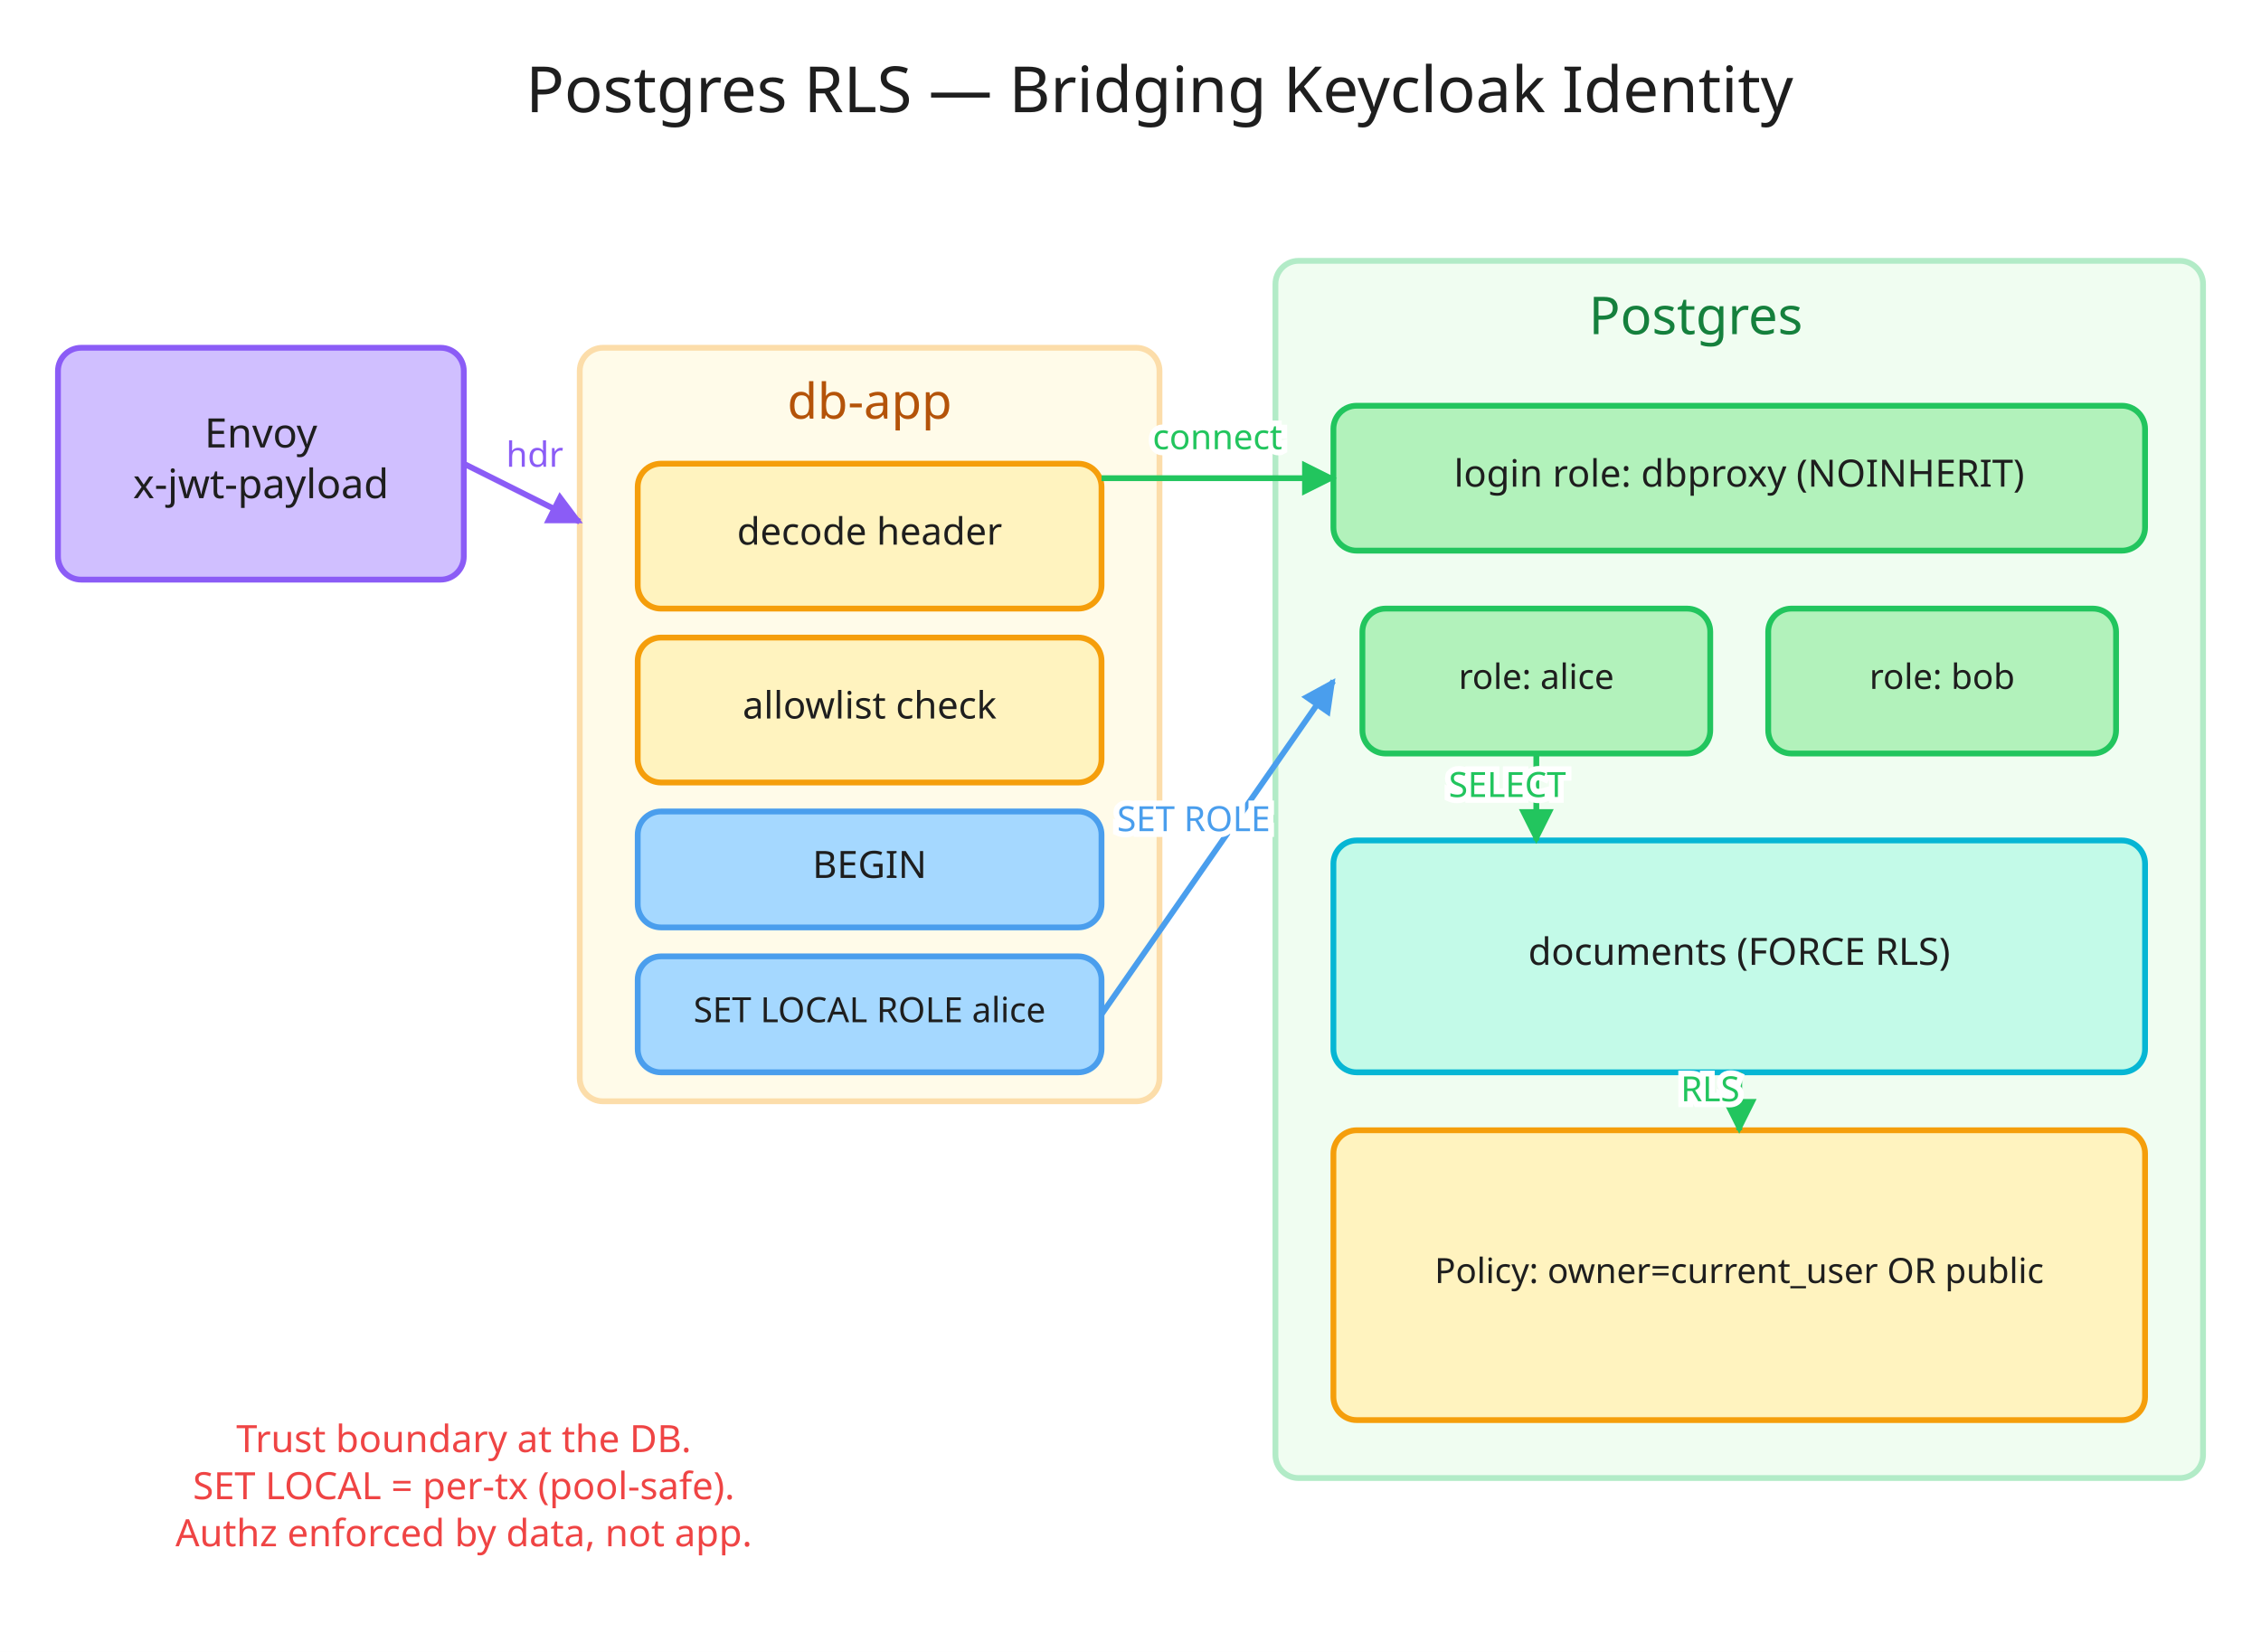
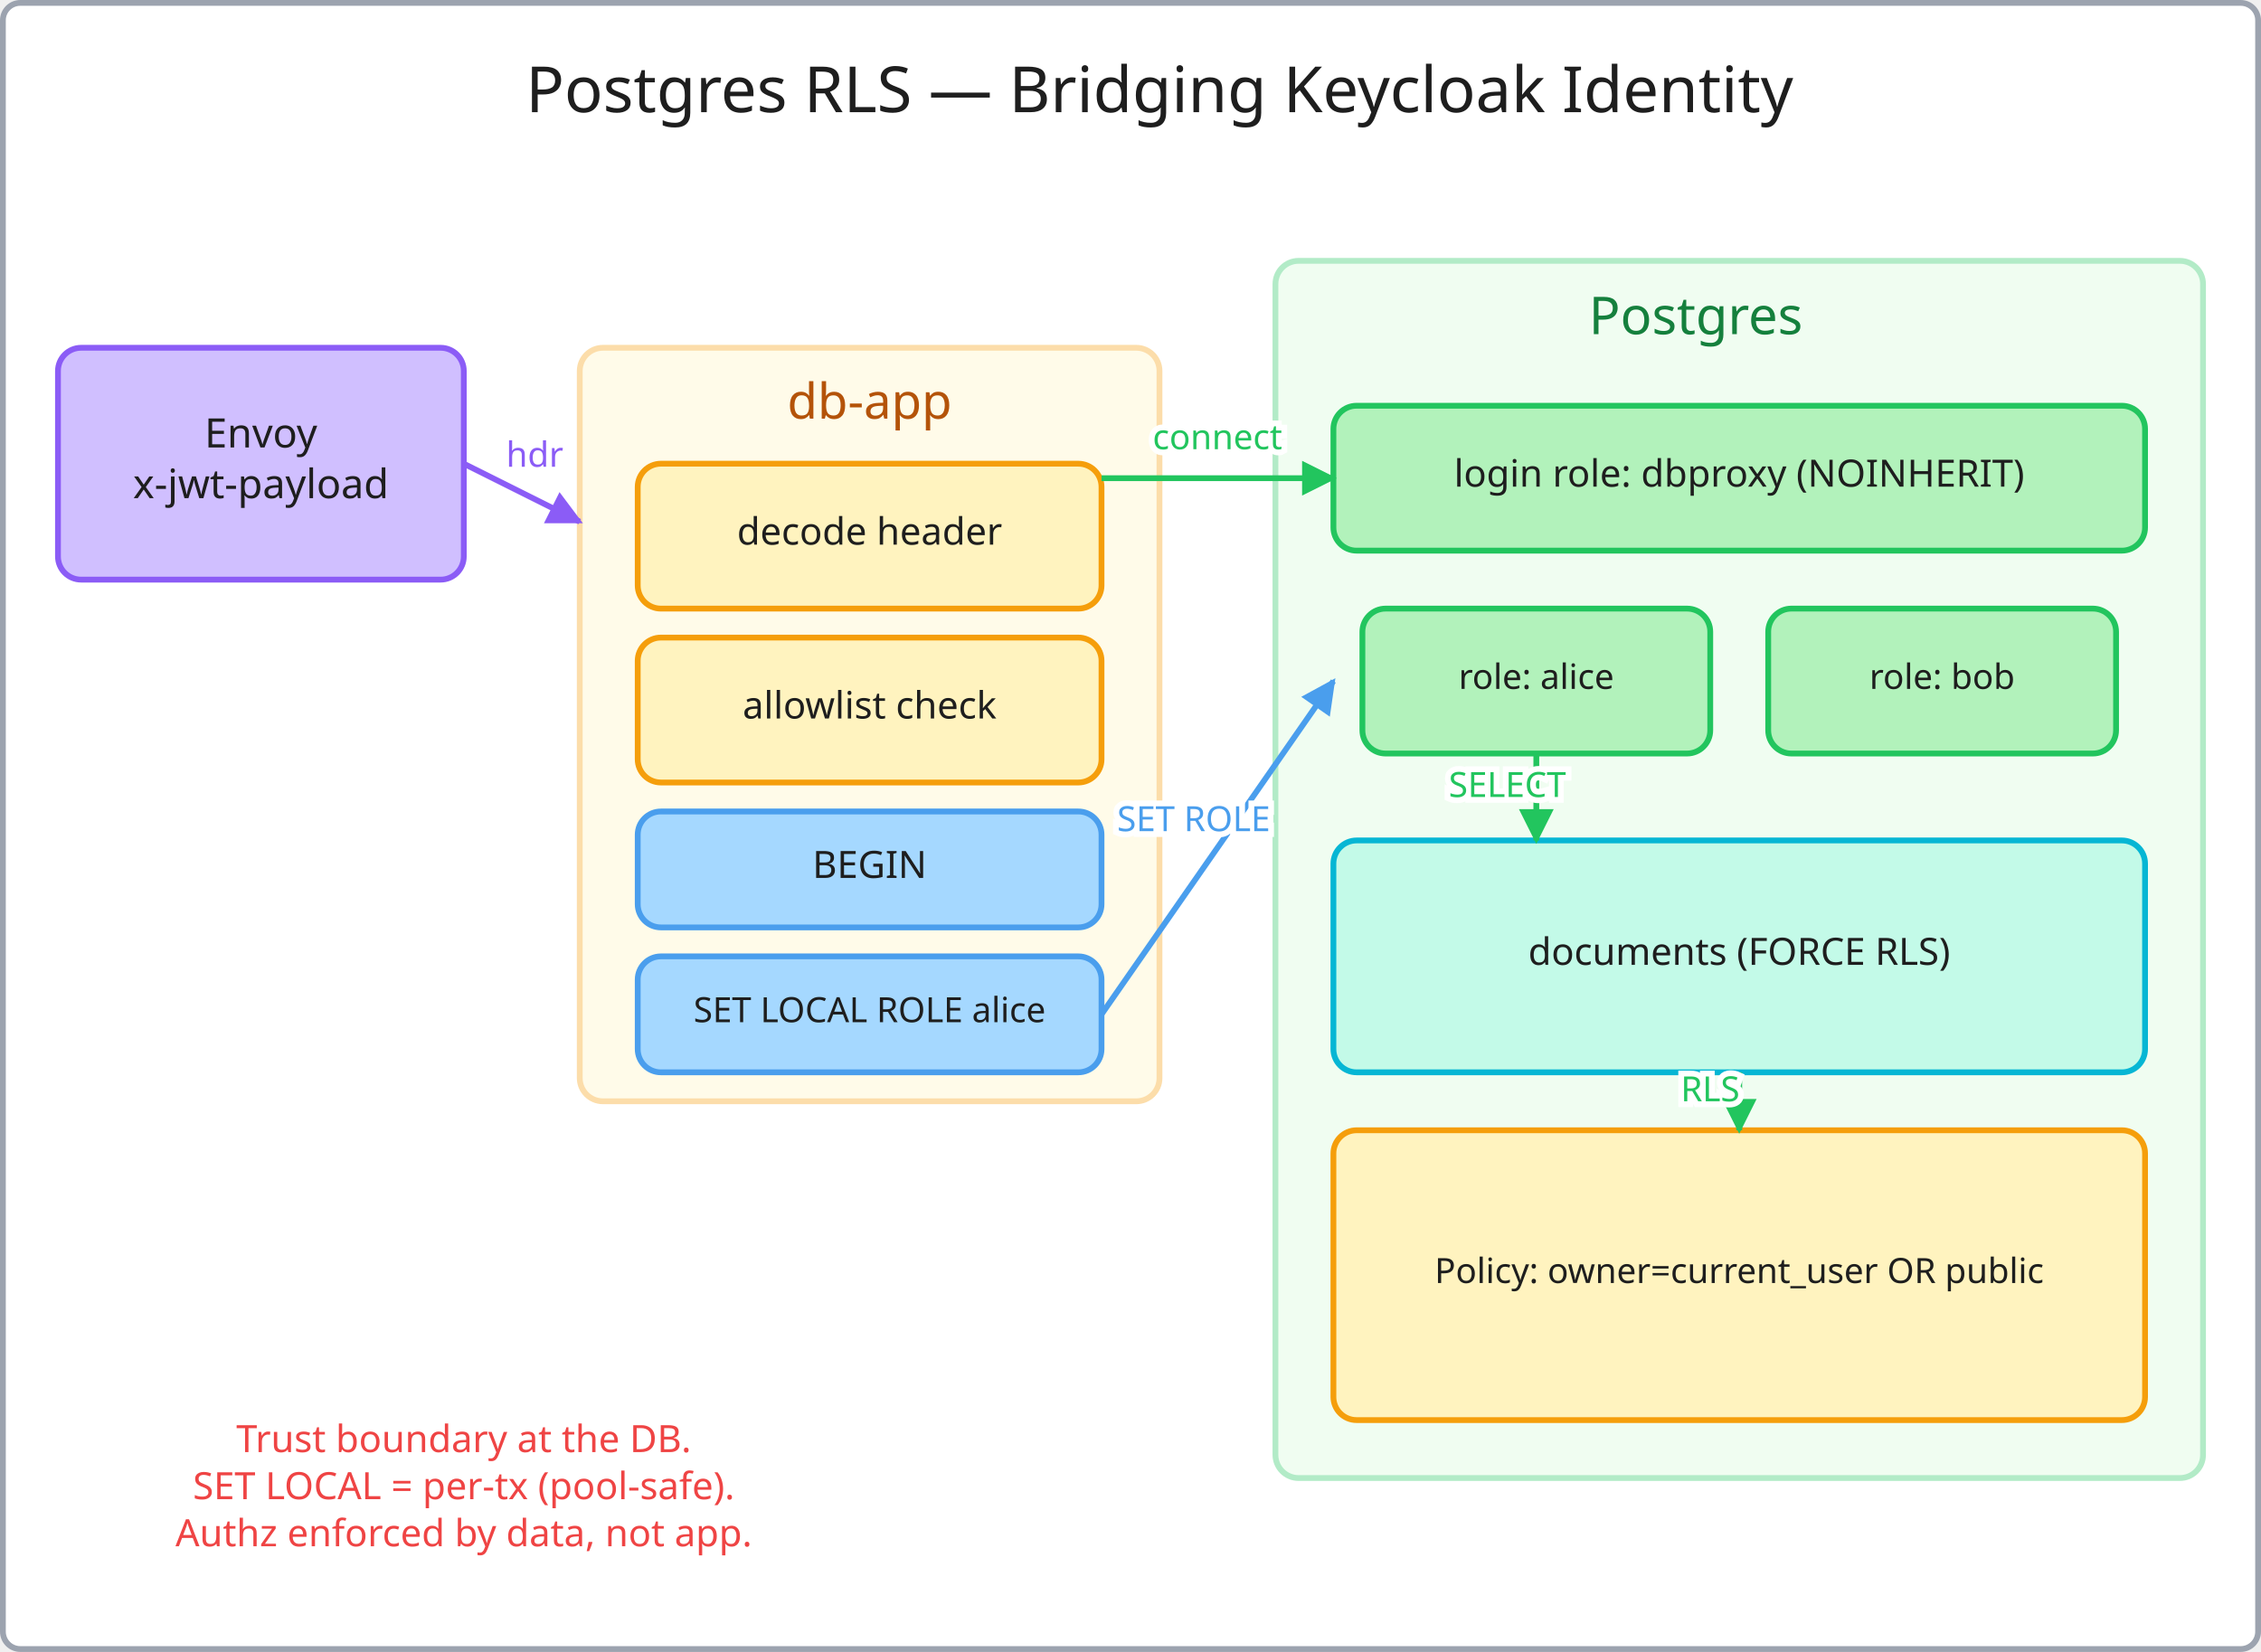
<svg xmlns="http://www.w3.org/2000/svg" viewBox="10 -10 780 570" width="780" height="570" font-family="Virgil, Comic Sans MS, sans-serif">
  <defs>
    <marker id="ah" viewBox="0 0 10 10" refX="9" refY="5" markerWidth="6" markerHeight="6" orient="auto-start-reverse">
      <path d="M0,0 L10,5 L0,10 z" fill="context-stroke" />
    </marker>
  </defs>
-   <rect x="10" y="-10" width="780" height="570" fill="#ffffff" />
+   <rect x="11" y="-9" width="778" height="568" fill="#ffffff" stroke="#9ca3af" stroke-width="2" rx="6" ry="6" />
  <text x="410.0" y="28.7" font-size="22" fill="#1e1e1e" text-anchor="middle" opacity="1.0">Postgres RLS — Bridging Keycloak Identity</text>
  <rect x="30" y="110" width="140" height="80" rx="8" ry="8" fill="#d0bfff" stroke="#8b5cf6" stroke-width="2" opacity="1.0" />
  <text x="100.0" y="144.4" font-size="14" fill="#1e1e1e" text-anchor="middle">Envoy</text>
  <text x="100.0" y="161.9" font-size="14" fill="#1e1e1e" text-anchor="middle">x-jwt-payload</text>
  <rect x="210" y="110" width="200" height="260" rx="8" ry="8" fill="#fff3bf" stroke="#f59e0b" stroke-width="2" opacity="0.35" />
  <text x="310.0" y="134.45" font-size="17" fill="#b45309" text-anchor="middle" opacity="1.0">db-app</text>
  <rect x="230" y="150" width="160" height="50" rx="8" ry="8" fill="#fff3bf" stroke="#f59e0b" stroke-width="2" opacity="1.0" />
  <text x="310.0" y="177.925" font-size="13" fill="#1e1e1e" text-anchor="middle">decode header</text>
  <rect x="230" y="210" width="160" height="50" rx="8" ry="8" fill="#fff3bf" stroke="#f59e0b" stroke-width="2" opacity="1.0" />
  <text x="310.0" y="237.925" font-size="13" fill="#1e1e1e" text-anchor="middle">allowlist check</text>
  <rect x="230" y="270" width="160" height="40" rx="8" ry="8" fill="#a5d8ff" stroke="#4a9eed" stroke-width="2" opacity="1.0" />
  <text x="310.0" y="292.925" font-size="13" fill="#1e1e1e" text-anchor="middle">BEGIN</text>
  <rect x="230" y="320" width="160" height="40" rx="8" ry="8" fill="#a5d8ff" stroke="#4a9eed" stroke-width="2" opacity="1.0" />
  <text x="310.0" y="342.7" font-size="12" fill="#1e1e1e" text-anchor="middle">SET LOCAL ROLE alice</text>
  <rect x="450" y="80" width="320" height="420" rx="8" ry="8" fill="#d3f9d8" stroke="#22c55e" stroke-width="2" opacity="0.35" />
  <text x="595.0" y="105.3" font-size="18" fill="#15803d" text-anchor="middle" opacity="1.0">Postgres</text>
  <rect x="470" y="130" width="280" height="50" rx="8" ry="8" fill="#b2f2bb" stroke="#22c55e" stroke-width="2" opacity="1.0" />
  <text x="610.0" y="157.925" font-size="13" fill="#1e1e1e" text-anchor="middle">login role: dbproxy (NOINHERIT)</text>
  <rect x="480" y="200" width="120" height="50" rx="8" ry="8" fill="#b2f2bb" stroke="#22c55e" stroke-width="2" opacity="1.0" />
  <text x="540.0" y="227.7" font-size="12" fill="#1e1e1e" text-anchor="middle">role: alice</text>
  <rect x="620" y="200" width="120" height="50" rx="8" ry="8" fill="#b2f2bb" stroke="#22c55e" stroke-width="2" opacity="1.0" />
  <text x="680.0" y="227.7" font-size="12" fill="#1e1e1e" text-anchor="middle">role: bob</text>
  <rect x="470" y="280" width="280" height="80" rx="8" ry="8" fill="#c3fae8" stroke="#06b6d4" stroke-width="2" opacity="1.0" />
  <text x="610.0" y="322.925" font-size="13" fill="#1e1e1e" text-anchor="middle">documents (FORCE RLS)</text>
  <rect x="470" y="380" width="280" height="100" rx="8" ry="8" fill="#fff3bf" stroke="#f59e0b" stroke-width="2" opacity="1.0" />
  <text x="610.0" y="432.7" font-size="12" fill="#1e1e1e" text-anchor="middle">Policy: owner=current_user OR public</text>
  <path d="M 170 150 L 210 170" fill="none" stroke="#8b5cf6" stroke-width="2" marker-end="url(#ah)" opacity="1.0" />
  <text x="194.472" y="151.056" font-size="12" fill="#ffffff" stroke="#ffffff" stroke-width="4" text-anchor="middle" paint-order="stroke">hdr</text>
  <text x="194.472" y="151.056" font-size="12" fill="#8b5cf6" text-anchor="middle">hdr</text>
  <path d="M 390 155 L 470 155" fill="none" stroke="#22c55e" stroke-width="2" marker-end="url(#ah)" opacity="1.0" />
  <text x="430.0" y="145.0" font-size="12" fill="#ffffff" stroke="#ffffff" stroke-width="4" text-anchor="middle" paint-order="stroke">connect</text>
  <text x="430.0" y="145.0" font-size="12" fill="#22c55e" text-anchor="middle">connect</text>
  <path d="M 390 340 L 470 225" fill="none" stroke="#4a9eed" stroke-width="2" marker-end="url(#ah)" opacity="1.0" />
  <text x="421.791" y="276.789" font-size="12" fill="#ffffff" stroke="#ffffff" stroke-width="4" text-anchor="middle" paint-order="stroke">SET ROLE</text>
  <text x="421.791" y="276.789" font-size="12" fill="#4a9eed" text-anchor="middle">SET ROLE</text>
  <path d="M 540 250 L 540 280" fill="none" stroke="#22c55e" stroke-width="2" marker-end="url(#ah)" opacity="1.0" />
  <text x="530.0" y="265.0" font-size="12" fill="#ffffff" stroke="#ffffff" stroke-width="4" text-anchor="middle" paint-order="stroke">SELECT</text>
  <text x="530.0" y="265.0" font-size="12" fill="#22c55e" text-anchor="middle">SELECT</text>
  <path d="M 610 360 L 610 380" fill="none" stroke="#22c55e" stroke-width="2" stroke-dasharray="8 4" marker-end="url(#ah)" opacity="1.0" />
  <text x="600.0" y="370.0" font-size="12" fill="#ffffff" stroke="#ffffff" stroke-width="4" text-anchor="middle" paint-order="stroke">RLS</text>
  <text x="600.0" y="370.0" font-size="12" fill="#22c55e" text-anchor="middle">RLS</text>
  <text x="170.0" y="491.05" font-size="13" fill="#ef4444" text-anchor="middle" opacity="1.0">Trust boundary at the DB.</text>
  <text x="170.0" y="507.3" font-size="13" fill="#ef4444" text-anchor="middle" opacity="1.0">SET LOCAL = per-tx (pool-safe).</text>
  <text x="170.0" y="523.55" font-size="13" fill="#ef4444" text-anchor="middle" opacity="1.0">Authz enforced by data, not app.</text>
</svg>
